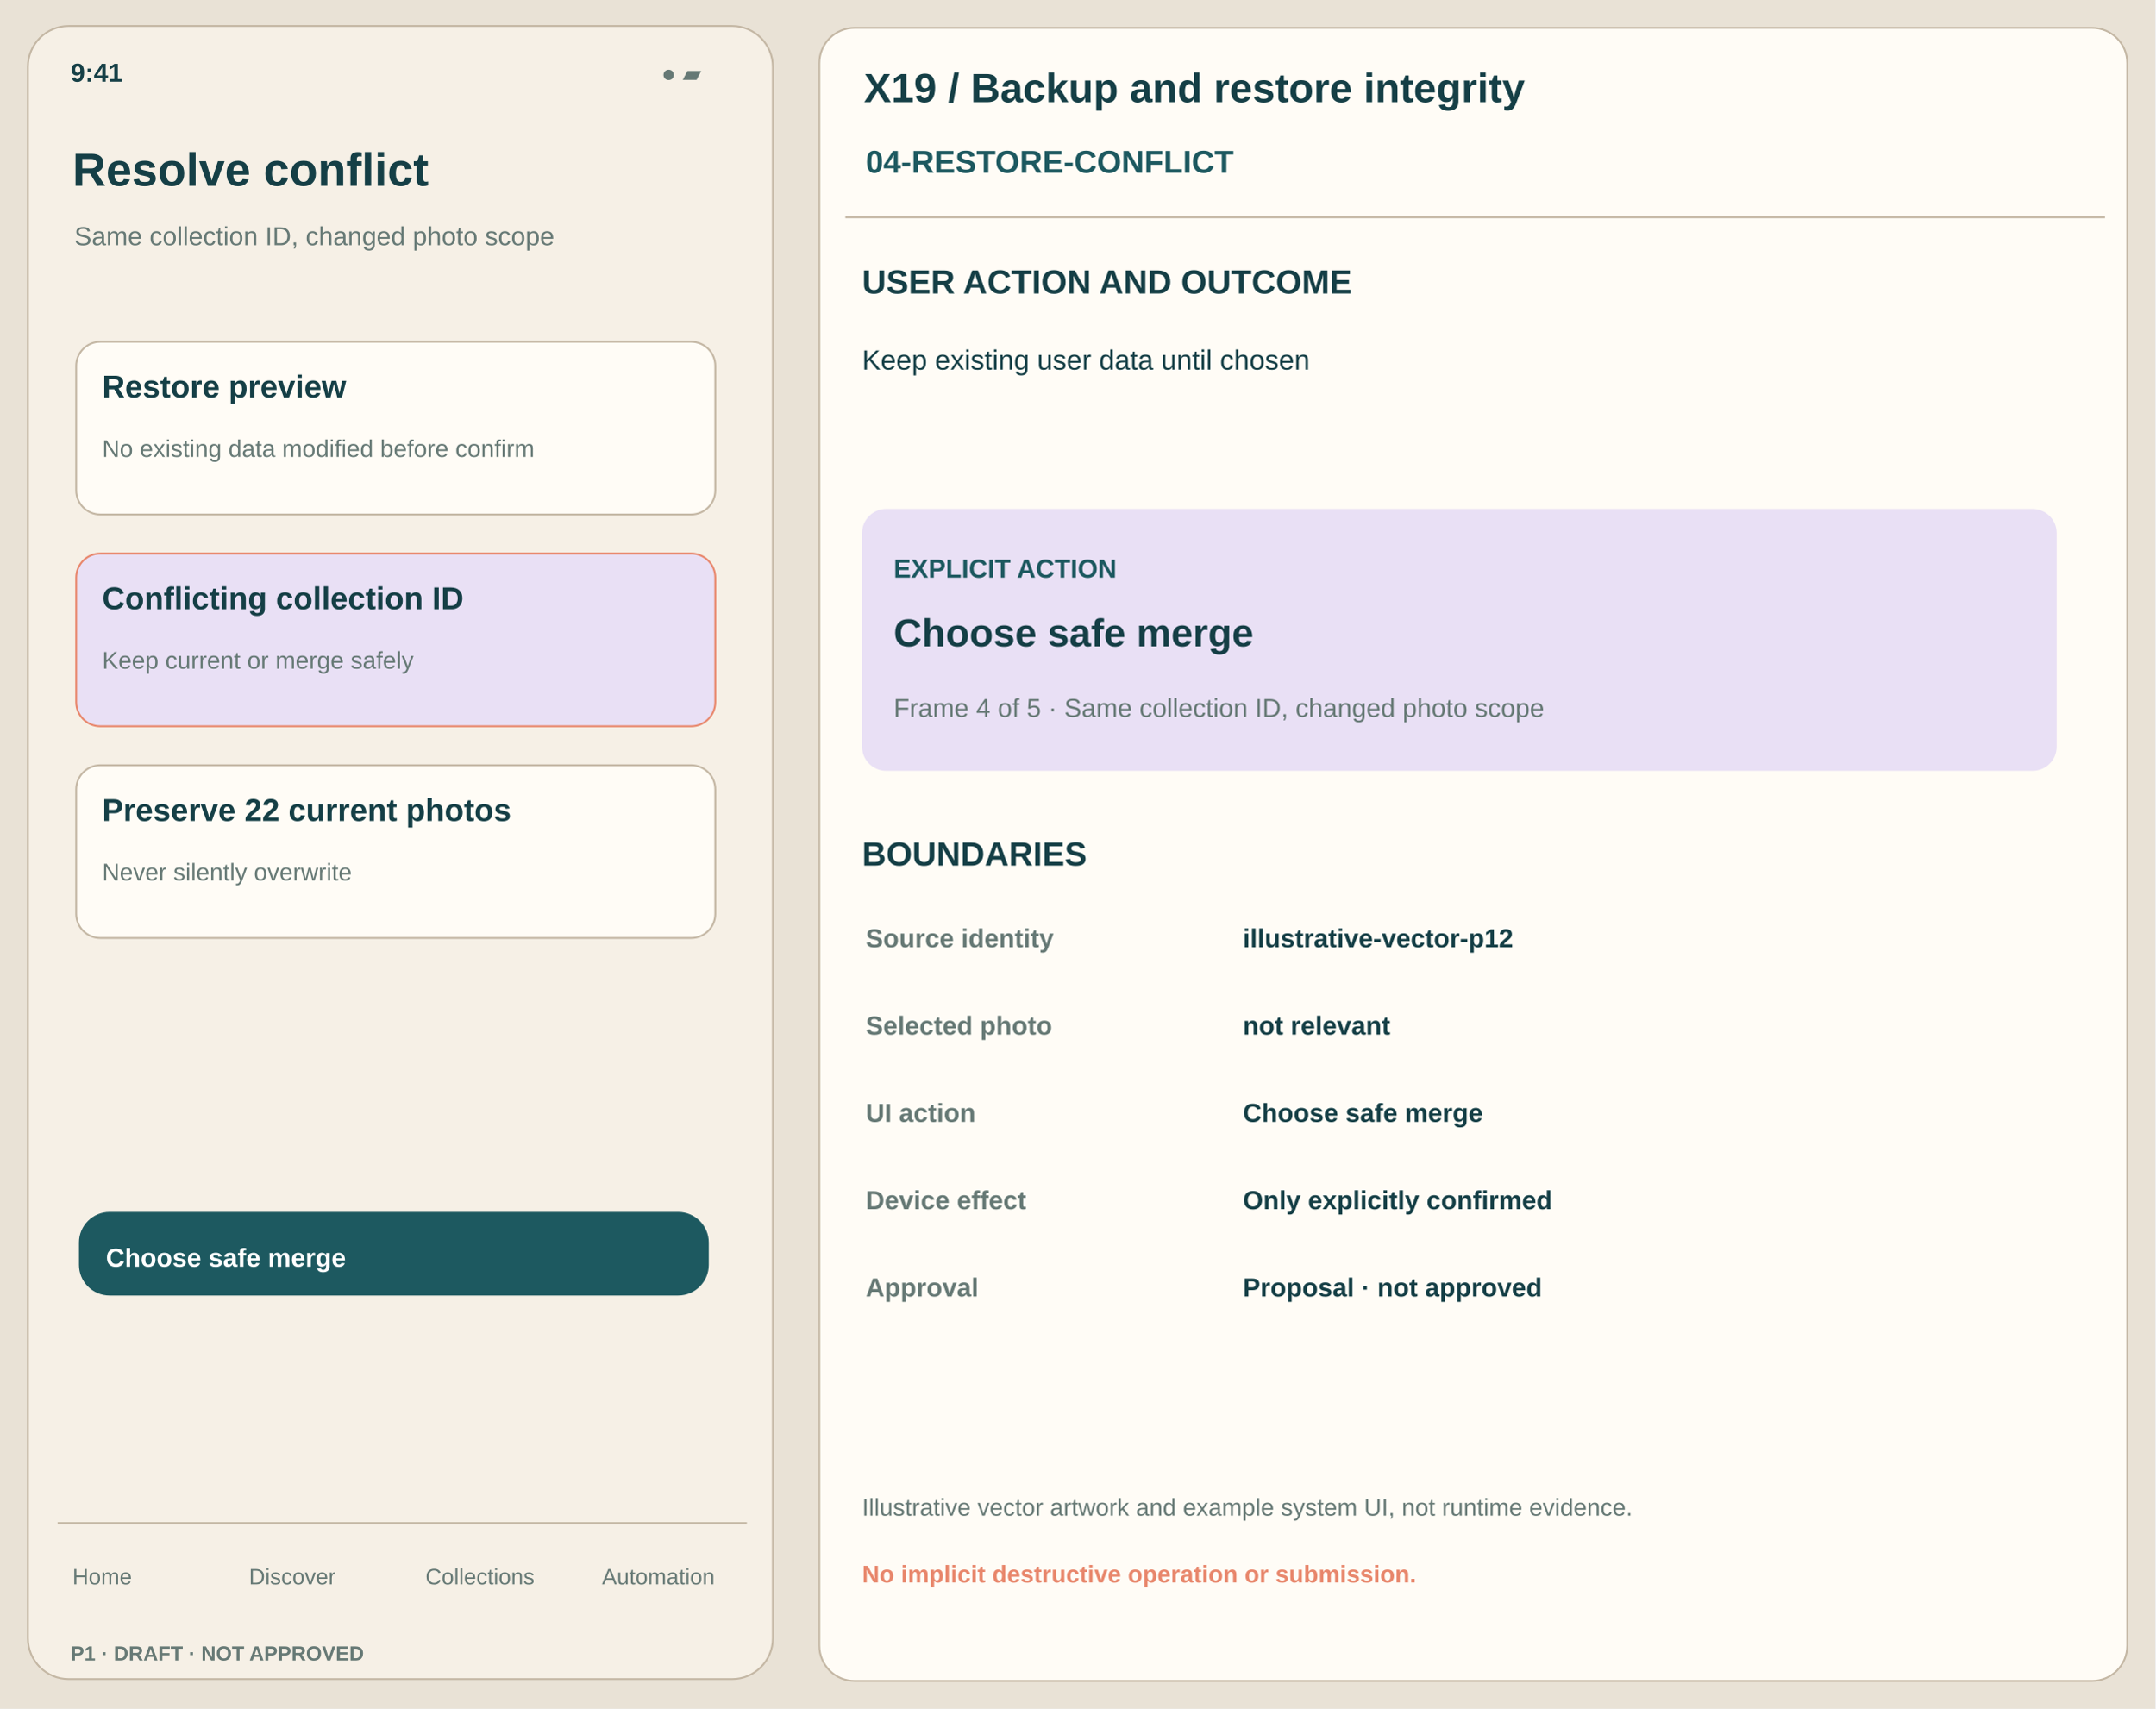
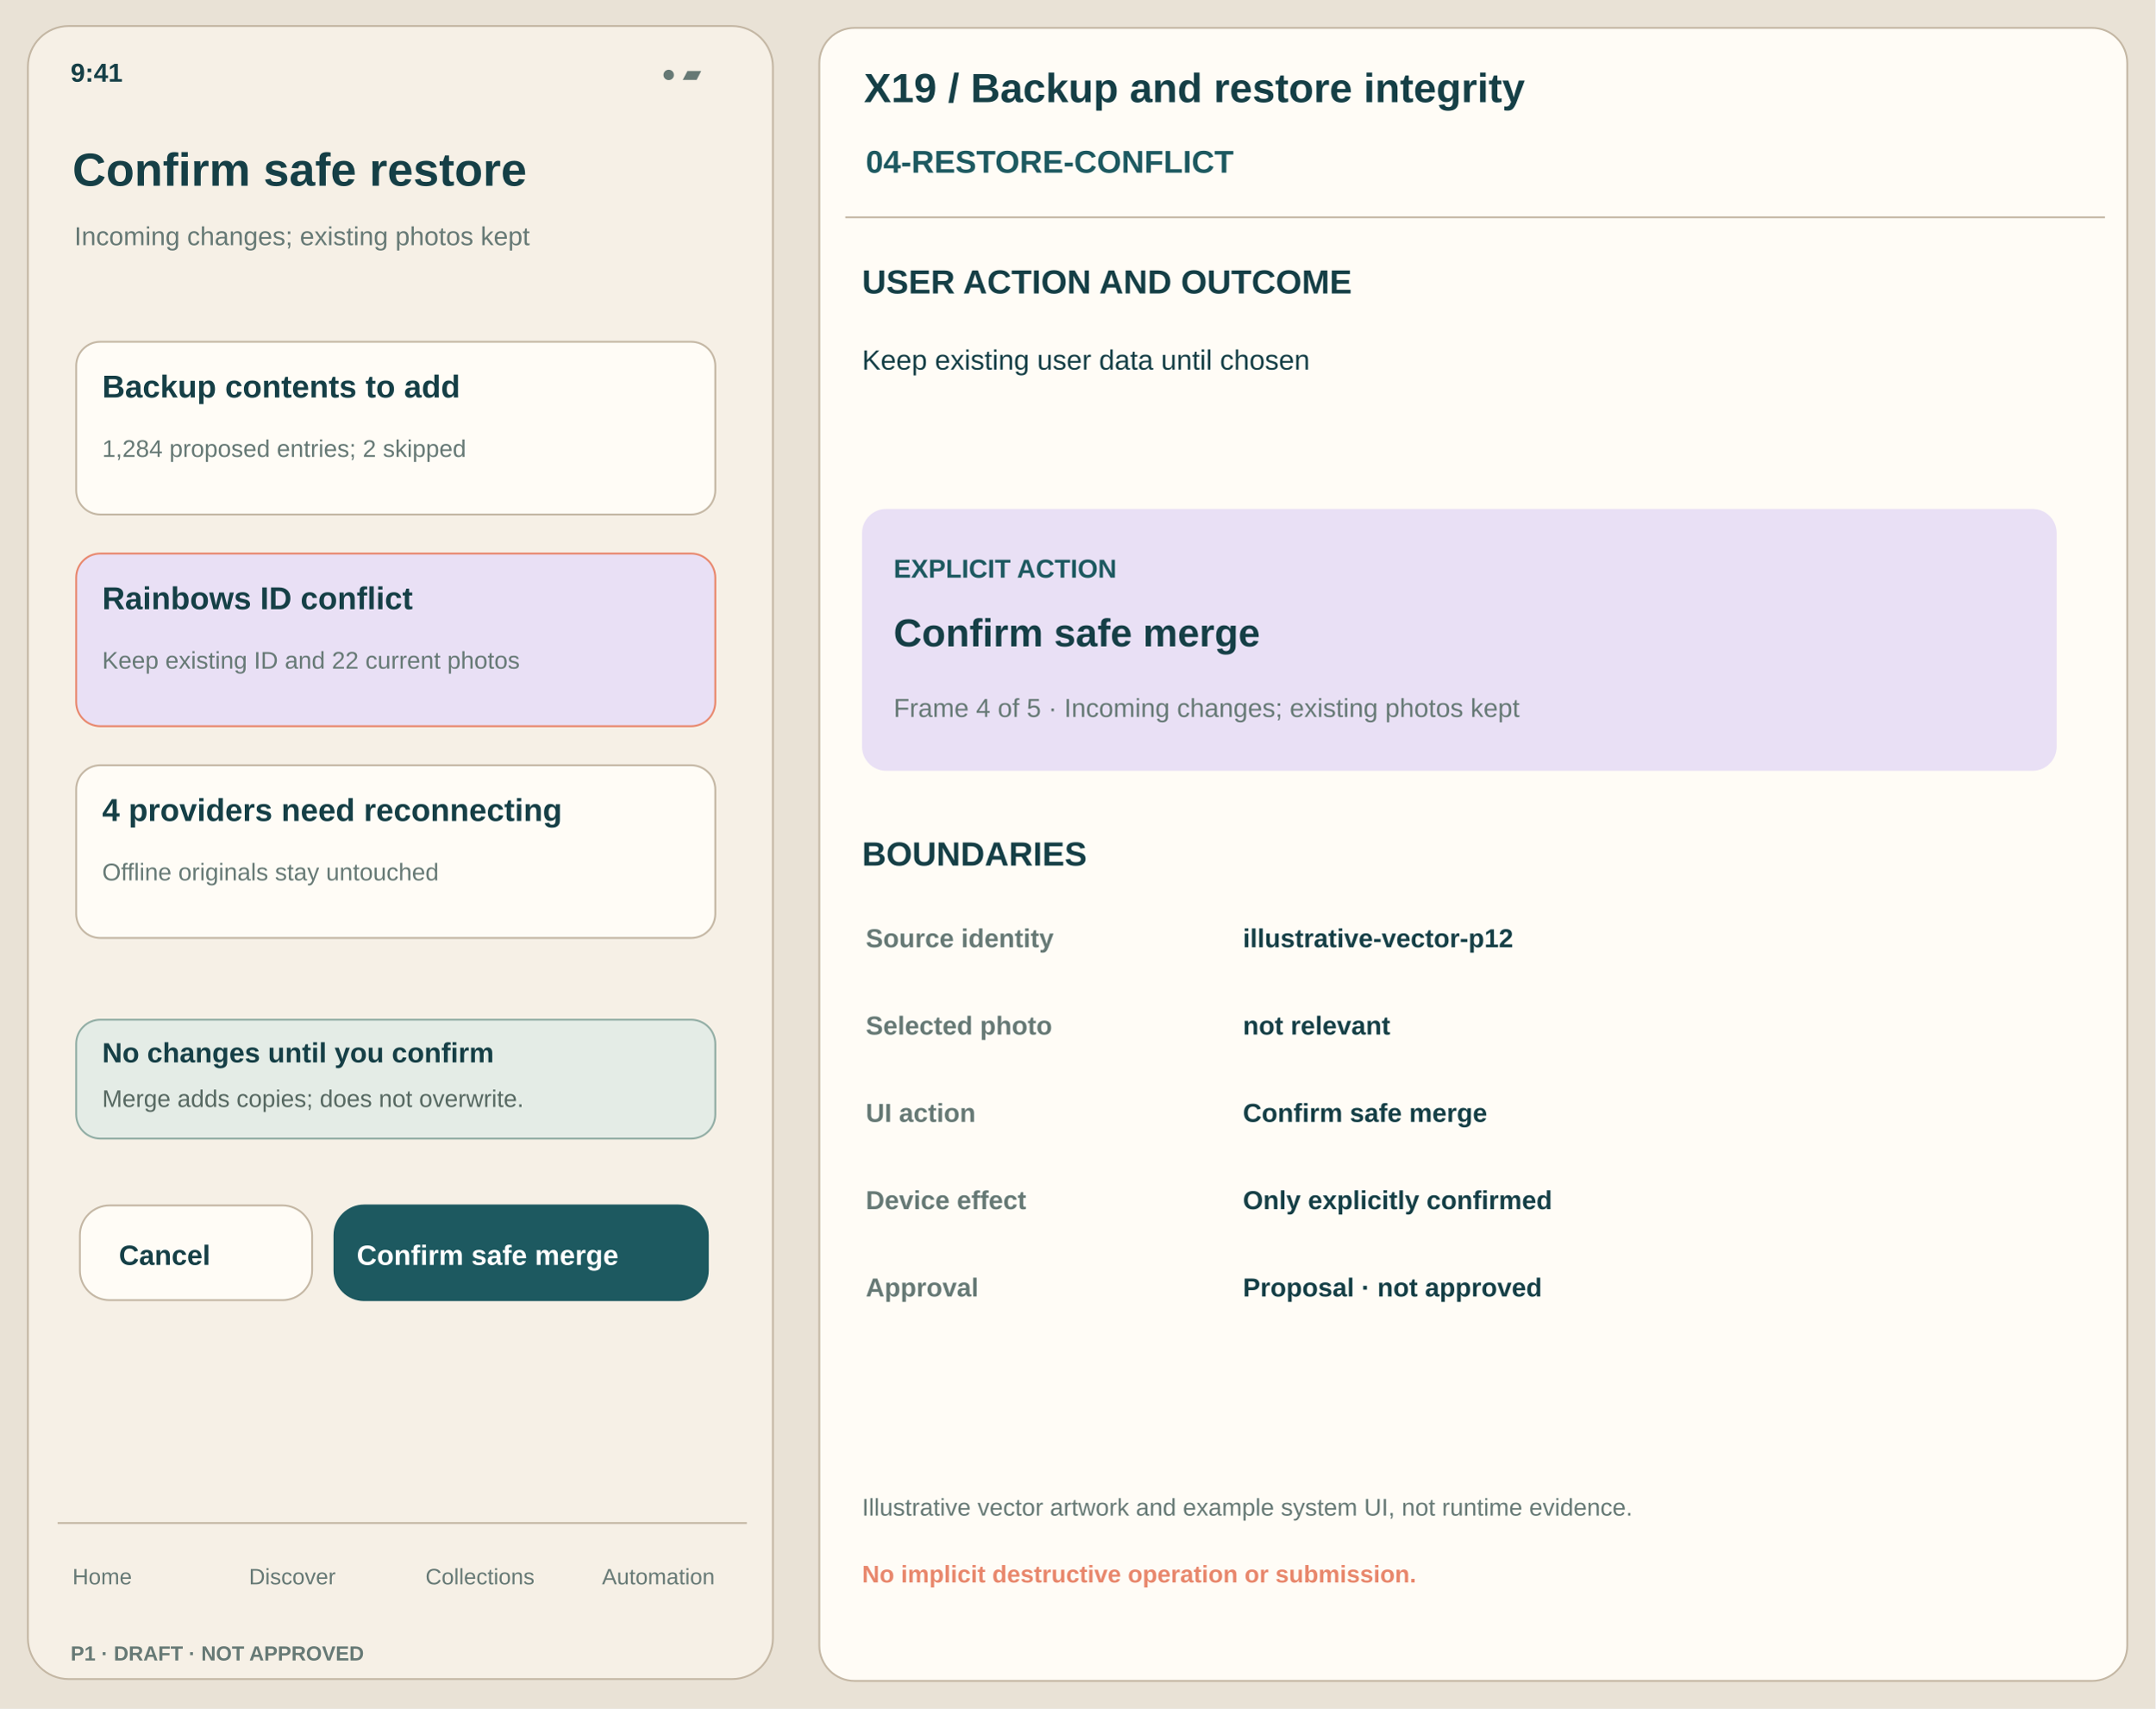
<svg xmlns="http://www.w3.org/2000/svg" width="1160" height="920" viewBox="0 0 1160 920">
  <rect x="0" y="0" width="1160" height="920" rx="0" fill="#E9E2D6" stroke="none" />
  <rect x="15" y="14" width="401" height="890" rx="22" fill="#F6F0E6" stroke="#C4B7A4" />
  <text x="38" y="44" font-family="Arial,Helvetica,sans-serif" font-size="14" font-weight="650" fill="#153F46">9:41</text>
  <text x="356" y="44" font-family="Arial,Helvetica,sans-serif" font-size="13" font-weight="450" fill="#667975">● ▰</text>
-   <text x="39" y="100" font-family="Arial,Helvetica,sans-serif" font-size="25" font-weight="750" fill="#153F46">Resolve conflict</text>
-   <text x="40" y="132" font-family="Arial,Helvetica,sans-serif" font-size="14" font-weight="500" fill="#667975">Same collection ID, changed photo scope</text>
+   <text x="39" y="100" font-family="Arial,Helvetica,sans-serif" font-size="25" font-weight="750" fill="#153F46">Confirm safe restore</text>
+   <text x="40" y="132" font-family="Arial,Helvetica,sans-serif" font-size="14" font-weight="500" fill="#667975">Incoming changes; existing photos kept</text>
  <rect x="41" y="184" width="344" height="93" rx="13" fill="#FFFCF6" stroke="#C4B7A4" />
-   <text x="55" y="214" font-family="Arial,Helvetica,sans-serif" font-size="17" font-weight="650" fill="#153F46">Restore preview</text>
-   <text x="55" y="246" font-family="Arial,Helvetica,sans-serif" font-size="13" font-weight="440" fill="#667975">No existing data modified before confirm</text>
+   <text x="55" y="214" font-family="Arial,Helvetica,sans-serif" font-size="17" font-weight="650" fill="#153F46">Backup contents to add</text>
+   <text x="55" y="246" font-family="Arial,Helvetica,sans-serif" font-size="13" font-weight="440" fill="#667975">1,284 proposed entries; 2 skipped</text>
  <rect x="41" y="298" width="344" height="93" rx="13" fill="#E9E0F5" stroke="#E8876C" />
-   <text x="55" y="328" font-family="Arial,Helvetica,sans-serif" font-size="17" font-weight="650" fill="#153F46">Conflicting collection ID</text>
-   <text x="55" y="360" font-family="Arial,Helvetica,sans-serif" font-size="13" font-weight="440" fill="#667975">Keep current or merge safely</text>
+   <text x="55" y="328" font-family="Arial,Helvetica,sans-serif" font-size="17" font-weight="650" fill="#153F46">Rainbows ID conflict</text>
+   <text x="55" y="360" font-family="Arial,Helvetica,sans-serif" font-size="13" font-weight="440" fill="#667975">Keep existing ID and 22 current photos</text>
  <rect x="41" y="412" width="344" height="93" rx="13" fill="#FFFCF6" stroke="#C4B7A4" />
-   <text x="55" y="442" font-family="Arial,Helvetica,sans-serif" font-size="17" font-weight="650" fill="#153F46">Preserve 22 current photos</text>
-   <text x="55" y="474" font-family="Arial,Helvetica,sans-serif" font-size="13" font-weight="440" fill="#667975">Never silently overwrite</text>
-   <rect x="43" y="653" width="338" height="44" rx="16" fill="#1D5960" stroke="#1D5960" />
-   <text x="57" y="682" font-family="Arial,Helvetica,sans-serif" font-size="14" font-weight="700" fill="white">Choose safe merge</text>
+   <text x="55" y="442" font-family="Arial,Helvetica,sans-serif" font-size="17" font-weight="650" fill="#153F46">4 providers need reconnecting</text>
+   <text x="55" y="474" font-family="Arial,Helvetica,sans-serif" font-size="13" font-weight="440" fill="#667975">Offline originals stay untouched</text>
+   <rect x="41" y="549" width="344" height="64" rx="13" fill="#E4ECE6" stroke="#91ADA4" />
+   <text x="55" y="572" font-family="Arial,Helvetica,sans-serif" font-size="15" font-weight="700" fill="#153F46">No changes until you confirm</text>
+   <text x="55" y="596" font-family="Arial,Helvetica,sans-serif" font-size="13" fill="#566861">Merge adds copies; does not overwrite.</text>
+   <rect x="43" y="649" width="125" height="51" rx="16" fill="#FFFCF6" stroke="#C4B7A4" data-control="cancel-restore" data-hit-width="125" data-hit-height="51" />
+   <text x="64" y="681" font-family="Arial,Helvetica,sans-serif" font-size="15" font-weight="700" fill="#153F46">Cancel</text>
+   <rect x="180" y="649" width="201" height="51" rx="16" fill="#1D5960" stroke="#1D5960" data-control="confirm-merge" data-hit-width="201" data-hit-height="51" />
+   <text x="192" y="681" font-family="Arial,Helvetica,sans-serif" font-size="15" font-weight="700" fill="#FFFFFF">Confirm safe merge</text>
  <path d="M31 820 H402" stroke="#C4B7A4" />
  <text x="39" y="853" font-family="Arial,Helvetica,sans-serif" font-size="12" font-weight="500" fill="#667975">Home</text>
  <text x="134" y="853" font-family="Arial,Helvetica,sans-serif" font-size="12" font-weight="500" fill="#667975">Discover</text>
  <text x="229" y="853" font-family="Arial,Helvetica,sans-serif" font-size="12" font-weight="500" fill="#667975">Collections</text>
  <text x="324" y="853" font-family="Arial,Helvetica,sans-serif" font-size="12" font-weight="500" fill="#667975">Automation</text>
  <text x="38" y="894" font-family="Arial,Helvetica,sans-serif" font-size="11" font-weight="700" fill="#667975">P1 · DRAFT · NOT APPROVED</text>
  <rect x="441" y="15" width="704" height="890" rx="19" fill="#FFFCF6" stroke="#C4B7A4" />
  <text x="465" y="55" font-family="Arial,Helvetica,sans-serif" font-size="22" font-weight="750" fill="#153F46">X19 / Backup and restore integrity</text>
  <text x="466" y="93" font-family="Arial,Helvetica,sans-serif" font-size="17" font-weight="700" fill="#1D5960">04-RESTORE-CONFLICT</text>
  <path d="M455 117 H1133" stroke="#C4B7A4" />
  <text x="464" y="158" font-family="Arial,Helvetica,sans-serif" font-size="18" font-weight="700" fill="#153F46">USER ACTION AND OUTCOME</text>
  <text x="464" y="199" font-family="Arial,Helvetica,sans-serif" font-size="15" font-weight="450" fill="#153F46">Keep existing user data until chosen</text>
  <rect x="464" y="274" width="643" height="141" rx="13" fill="#E9E0F5" stroke="none" />
  <text x="481" y="311" font-family="Arial,Helvetica,sans-serif" font-size="14" font-weight="750" fill="#1D5960">EXPLICIT ACTION</text>
-   <text x="481" y="348" font-family="Arial,Helvetica,sans-serif" font-size="21" font-weight="700" fill="#153F46">Choose safe merge</text>
-   <text x="481" y="386" font-family="Arial,Helvetica,sans-serif" font-size="14" font-weight="450" fill="#667975">Frame 4 of 5 · Same collection ID, changed photo scope</text>
+   <text x="481" y="348" font-family="Arial,Helvetica,sans-serif" font-size="21" font-weight="700" fill="#153F46">Confirm safe merge</text>
+   <text x="481" y="386" font-family="Arial,Helvetica,sans-serif" font-size="14" font-weight="450" fill="#667975">Frame 4 of 5 · Incoming changes; existing photos kept</text>
  <text x="464" y="466" font-family="Arial,Helvetica,sans-serif" font-size="18" font-weight="700" fill="#153F46">BOUNDARIES</text>
  <text x="466" y="510" font-family="Arial,Helvetica,sans-serif" font-size="14" font-weight="700" fill="#667975">Source identity</text>
  <text x="669" y="510" font-family="Arial,Helvetica,sans-serif" font-size="14" font-weight="550" fill="#153F46">illustrative-vector-p12</text>
  <text x="466" y="557" font-family="Arial,Helvetica,sans-serif" font-size="14" font-weight="700" fill="#667975">Selected photo</text>
  <text x="669" y="557" font-family="Arial,Helvetica,sans-serif" font-size="14" font-weight="550" fill="#153F46">not relevant</text>
  <text x="466" y="604" font-family="Arial,Helvetica,sans-serif" font-size="14" font-weight="700" fill="#667975">UI action</text>
-   <text x="669" y="604" font-family="Arial,Helvetica,sans-serif" font-size="14" font-weight="550" fill="#153F46">Choose safe merge</text>
+   <text x="669" y="604" font-family="Arial,Helvetica,sans-serif" font-size="14" font-weight="550" fill="#153F46">Confirm safe merge</text>
  <text x="466" y="651" font-family="Arial,Helvetica,sans-serif" font-size="14" font-weight="700" fill="#667975">Device effect</text>
  <text x="669" y="651" font-family="Arial,Helvetica,sans-serif" font-size="14" font-weight="550" fill="#153F46">Only explicitly confirmed</text>
  <text x="466" y="698" font-family="Arial,Helvetica,sans-serif" font-size="14" font-weight="700" fill="#667975">Approval</text>
  <text x="669" y="698" font-family="Arial,Helvetica,sans-serif" font-size="14" font-weight="550" fill="#153F46">Proposal · not approved</text>
  <text x="464" y="816" font-family="Arial,Helvetica,sans-serif" font-size="13" font-weight="450" fill="#667975">Illustrative vector artwork and example system UI, not runtime evidence.</text>
  <text x="464" y="852" font-family="Arial,Helvetica,sans-serif" font-size="13" font-weight="650" fill="#E8876C">No implicit destructive operation or submission.</text>
</svg>
